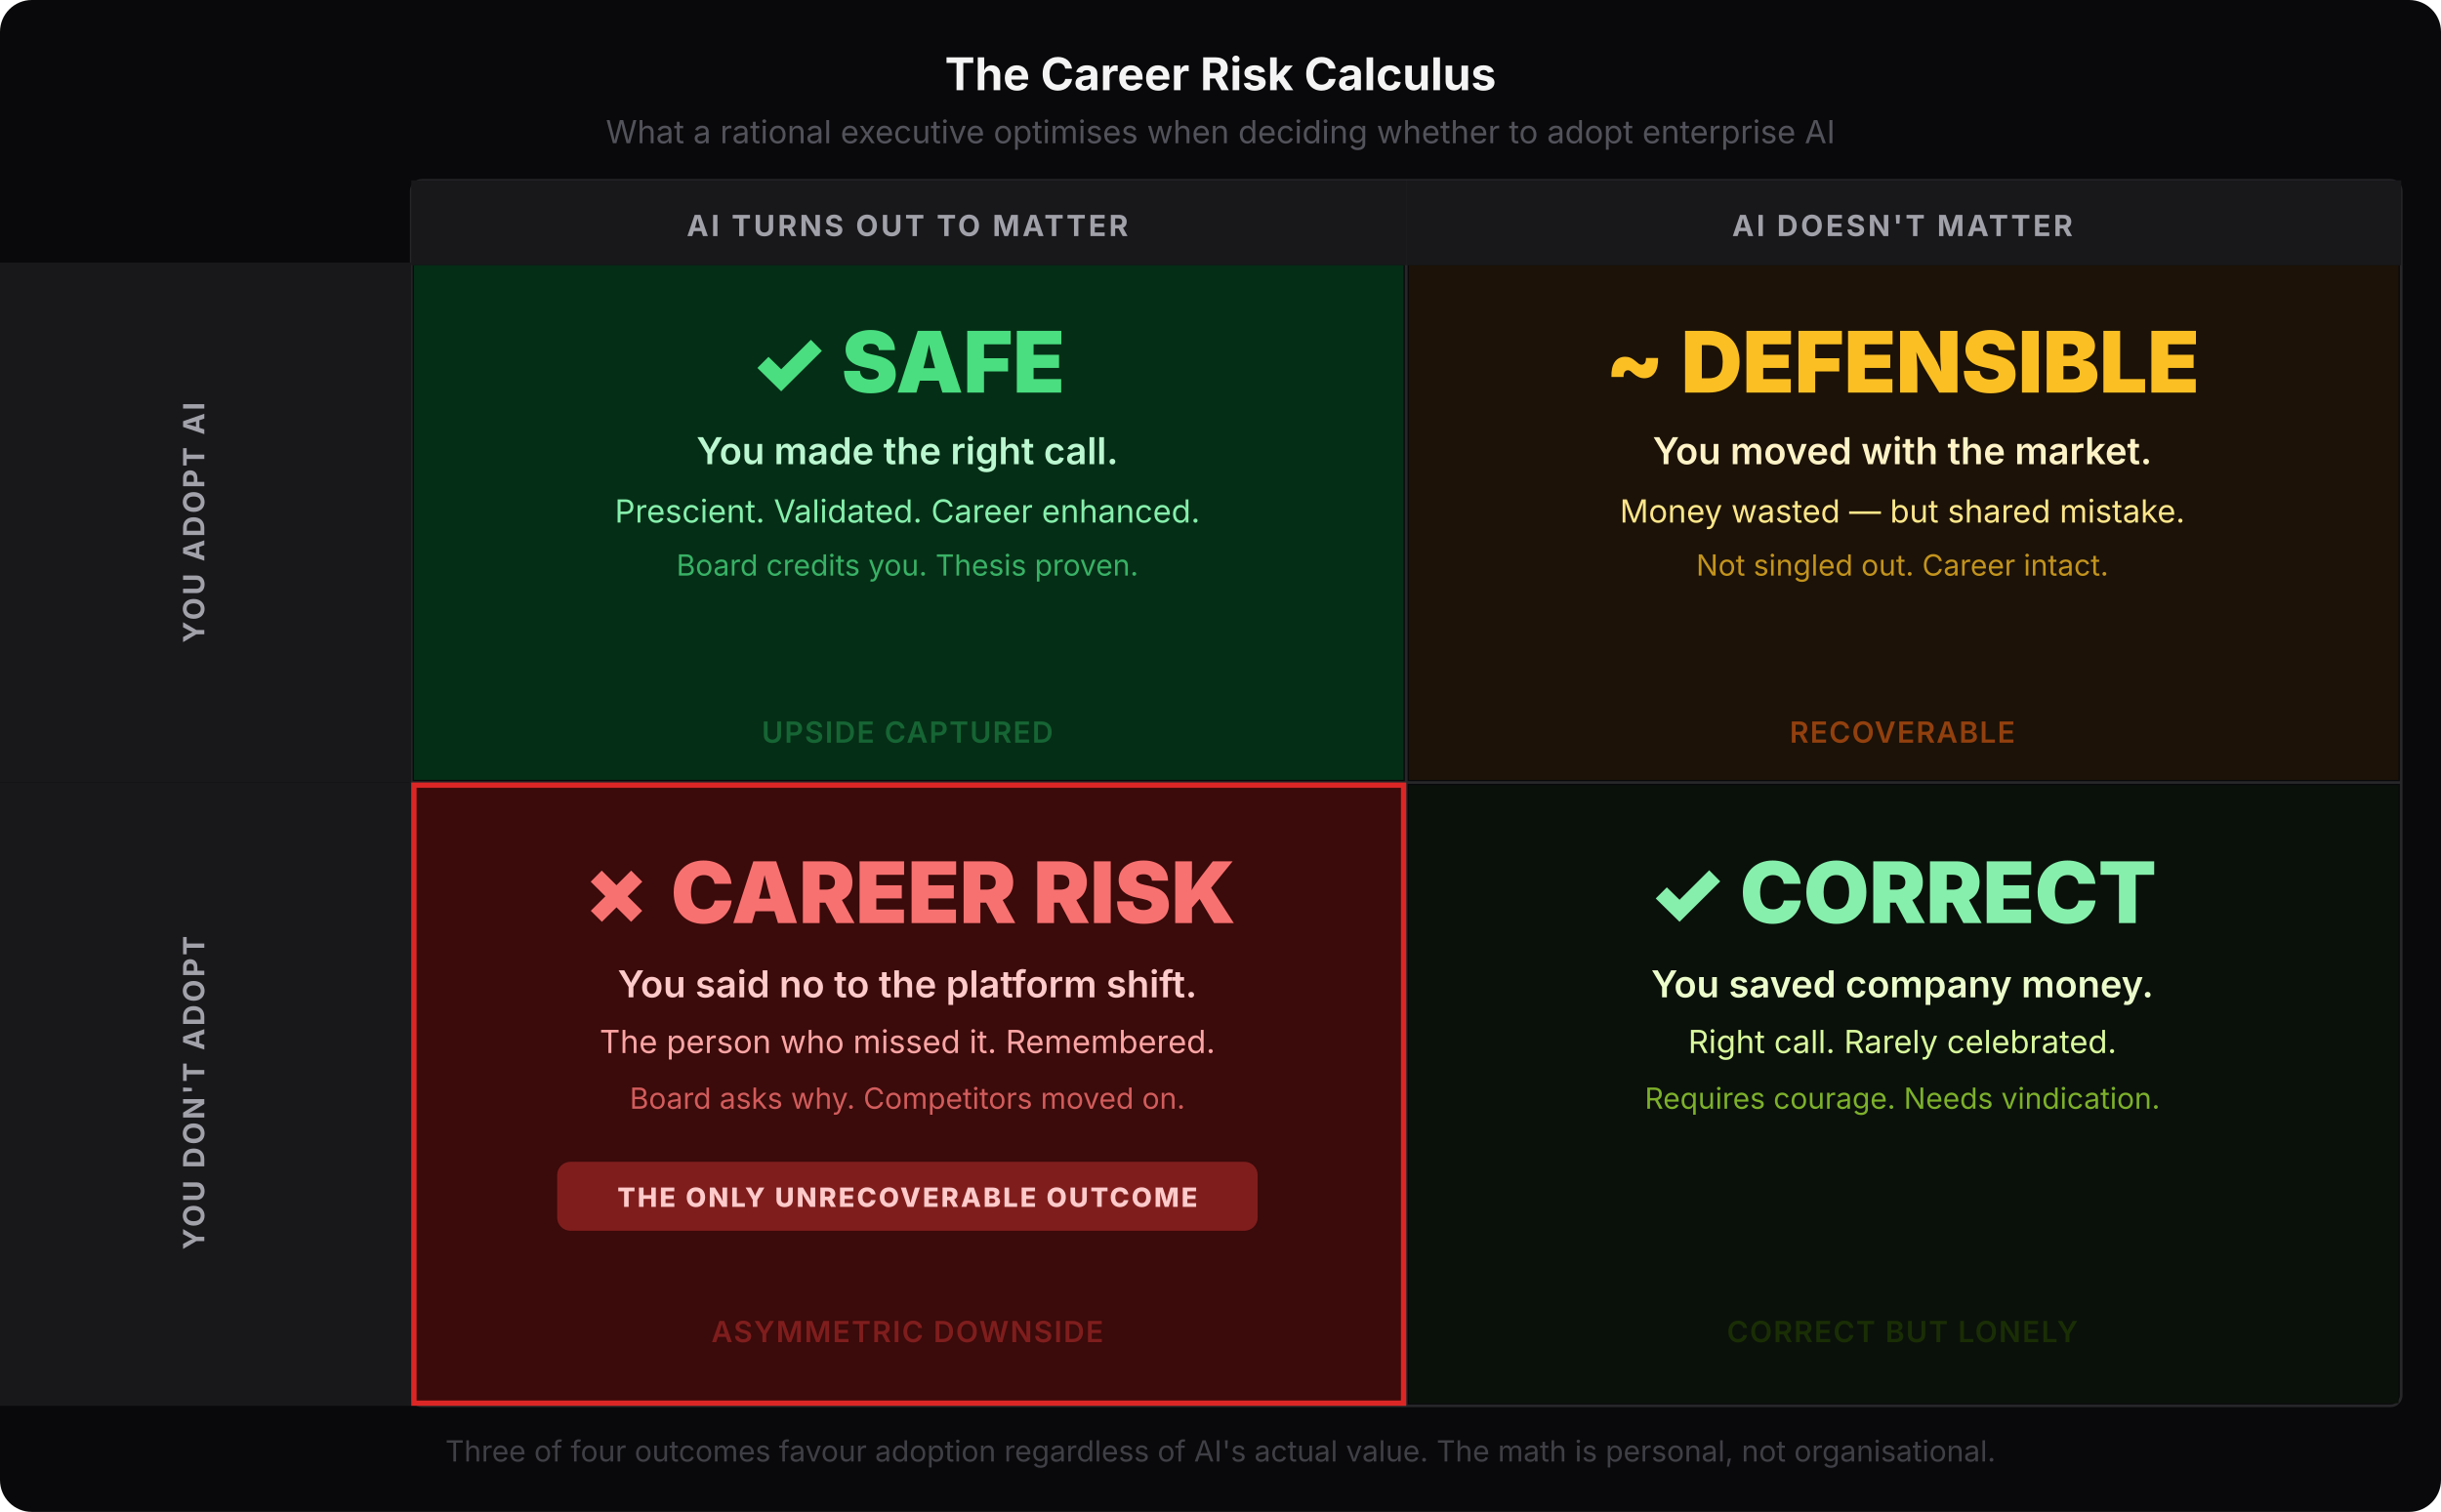
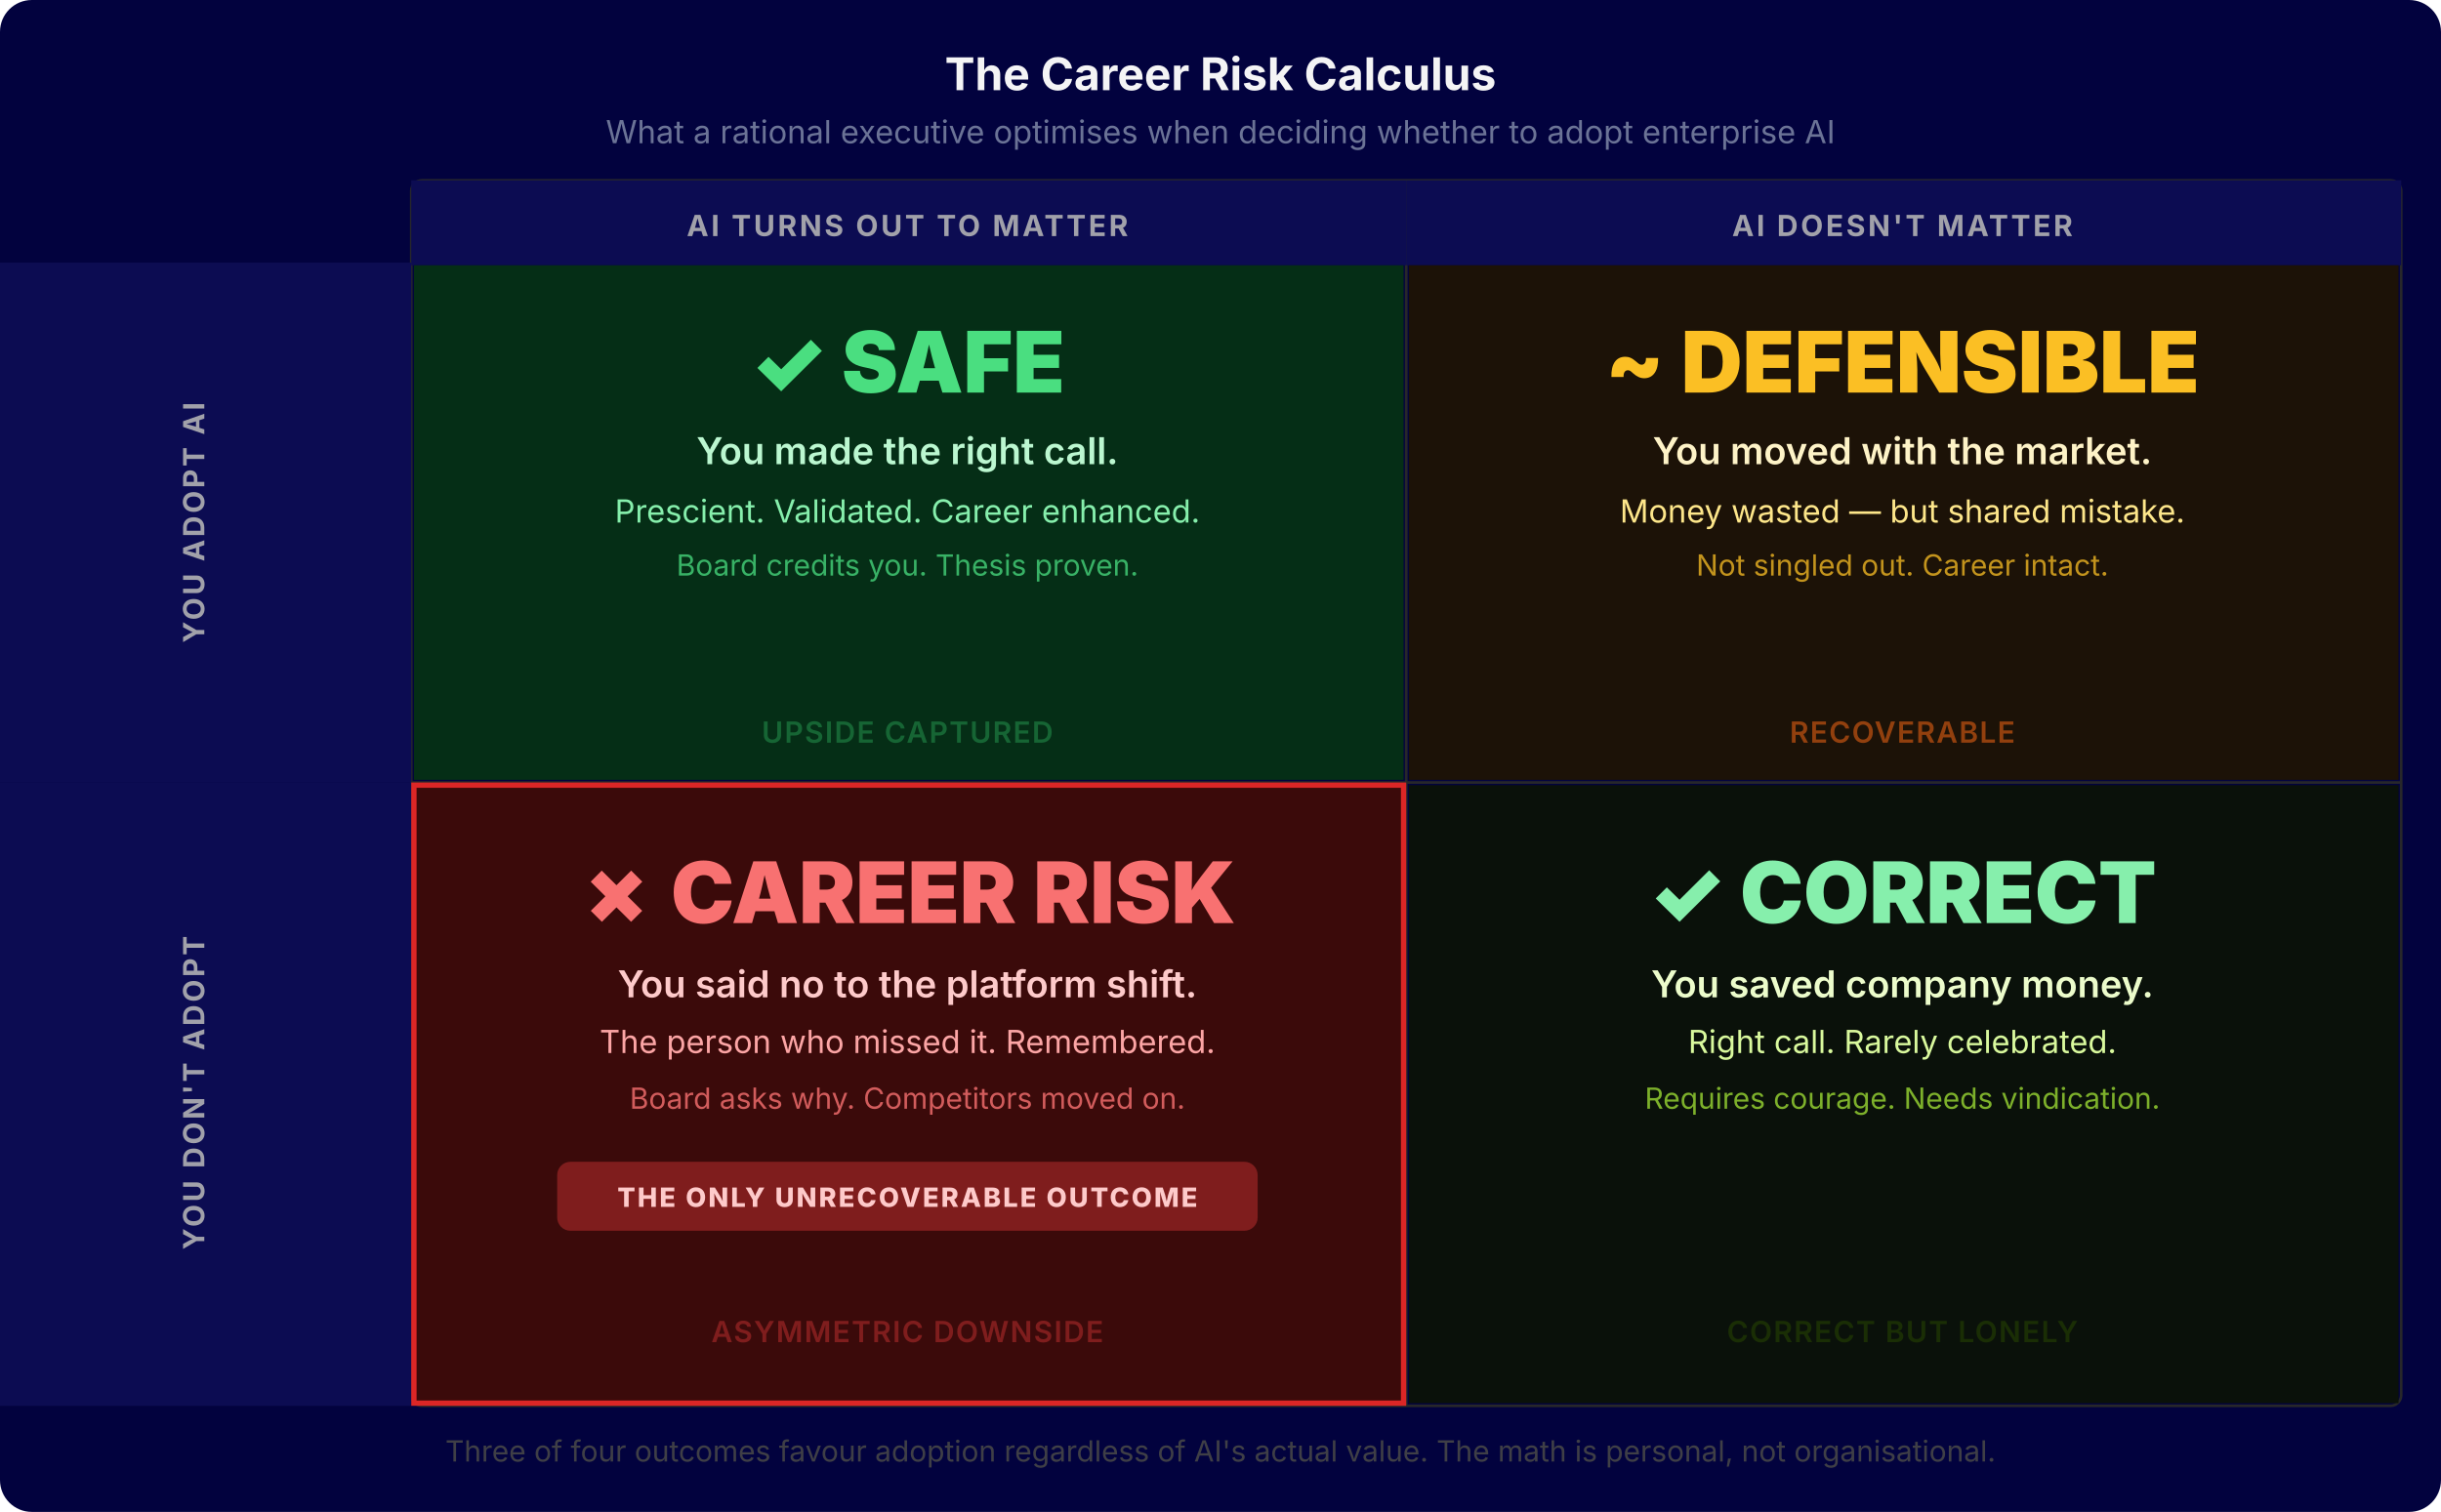
<svg xmlns="http://www.w3.org/2000/svg" viewBox="0 0 920 570" font-family="Inter, system-ui, sans-serif">
-   <rect width="920" height="570" fill="#09090b" rx="12" />
+   <rect width="920" height="570" fill="#02023e" rx="12" />
  <text x="460" y="34" fill="#f4f4f5" font-size="17" font-weight="700" text-anchor="middle">The Career Risk Calculus</text>
-   <text x="460" y="54" fill="#52525b" font-size="12" text-anchor="middle">What a rational executive optimises when deciding whether to adopt enterprise AI</text>
+   <text x="460" y="54" fill="#6b7396" font-size="12" text-anchor="middle">What a rational executive optimises when deciding whether to adopt enterprise AI</text>
  <rect x="155" y="68" width="750" height="462" fill="none" stroke="#27272a" stroke-width="1" rx="4" />
  <line x1="530" y1="68" x2="530" y2="530" stroke="#27272a" stroke-width="1" />
  <line x1="155" y1="295" x2="905" y2="295" stroke="#27272a" stroke-width="1" />
-   <rect x="155" y="68" width="375" height="32" fill="#18181b" rx="0" />
-   <rect x="530" y="68" width="375" height="32" fill="#18181b" rx="0" />
+   <rect x="155" y="68" width="375" height="32" fill="#0c0c52" rx="0" />
+   <rect x="530" y="68" width="375" height="32" fill="#0c0c52" rx="0" />
  <text x="342" y="89" fill="#a1a1aa" font-size="11" font-weight="700" text-anchor="middle" letter-spacing="1">AI TURNS OUT TO MATTER</text>
  <text x="717" y="89" fill="#a1a1aa" font-size="11" font-weight="700" text-anchor="middle" letter-spacing="1">AI DOESN'T MATTER</text>
-   <rect x="0" y="99" width="155" height="196" fill="#18181b" rx="0" />
-   <rect x="0" y="295" width="155" height="235" fill="#18181b" rx="0" />
+   <rect x="0" y="99" width="155" height="196" fill="#0c0c52" rx="0" />
+   <rect x="0" y="295" width="155" height="235" fill="#0c0c52" rx="0" />
  <text transform="translate(77,197) rotate(-90)" fill="#a1a1aa" font-size="11" font-weight="700" text-anchor="middle" letter-spacing="1">YOU ADOPT AI</text>
  <text transform="translate(77,412) rotate(-90)" fill="#a1a1aa" font-size="11" font-weight="700" text-anchor="middle" letter-spacing="1">YOU DON'T ADOPT</text>
  <rect x="156" y="100" width="373" height="194" fill="#052e16" />
  <text x="342" y="148" fill="#4ade80" font-size="32" font-weight="900" text-anchor="middle">✓  SAFE</text>
  <text x="342" y="175" fill="#bbf7d0" font-size="14" font-weight="600" text-anchor="middle">You made the right call.</text>
  <text x="342" y="197" fill="#86efac" font-size="12" text-anchor="middle">Prescient. Validated. Career enhanced.</text>
  <text x="342" y="217" fill="#4ade80" font-size="11" text-anchor="middle" opacity="0.75">Board credits you. Thesis proven.</text>
  <text x="342" y="280" fill="#166534" font-size="11" font-weight="600" text-anchor="middle" letter-spacing="0.5">UPSIDE CAPTURED</text>
  <rect x="531" y="100" width="373" height="194" fill="#1c1207" />
  <text x="717" y="148" fill="#fbbf24" font-size="32" font-weight="900" text-anchor="middle">~  DEFENSIBLE</text>
  <text x="717" y="175" fill="#fef3c7" font-size="14" font-weight="600" text-anchor="middle">You moved with the market.</text>
  <text x="717" y="197" fill="#fde68a" font-size="12" text-anchor="middle">Money wasted — but shared mistake.</text>
  <text x="717" y="217" fill="#fbbf24" font-size="11" text-anchor="middle" opacity="0.75">Not singled out. Career intact.</text>
  <text x="717" y="280" fill="#92400e" font-size="11" font-weight="600" text-anchor="middle" letter-spacing="0.5">RECOVERABLE</text>
  <rect x="156" y="296" width="373" height="233" fill="#3b0a0a" />
  <rect x="156" y="296" width="373" height="233" fill="none" stroke="#dc2626" stroke-width="2" />
  <text x="342" y="348" fill="#f87171" font-size="32" font-weight="900" text-anchor="middle">✗  CAREER RISK</text>
  <text x="342" y="376" fill="#fecaca" font-size="14" font-weight="600" text-anchor="middle">You said no to the platform shift.</text>
  <text x="342" y="397" fill="#fca5a5" font-size="12" text-anchor="middle">The person who missed it. Remembered.</text>
  <text x="342" y="418" fill="#f87171" font-size="11" text-anchor="middle" opacity="0.8">Board asks why. Competitors moved on.</text>
  <rect x="210" y="438" width="264" height="26" fill="#7f1d1d" rx="5" />
  <text x="342" y="455" fill="#fecaca" font-size="10" font-weight="800" text-anchor="middle" letter-spacing="0.8">THE ONLY UNRECOVERABLE OUTCOME</text>
  <text x="342" y="506" fill="#7f1d1d" font-size="11" font-weight="600" text-anchor="middle" letter-spacing="0.5">ASYMMETRIC DOWNSIDE</text>
  <rect x="531" y="296" width="373" height="233" fill="#0a110a" />
  <text x="717" y="348" fill="#86efac" font-size="32" font-weight="900" text-anchor="middle">✓  CORRECT</text>
  <text x="717" y="376" fill="#ecfccb" font-size="14" font-weight="600" text-anchor="middle">You saved company money.</text>
  <text x="717" y="397" fill="#d9f99d" font-size="12" text-anchor="middle">Right call. Rarely celebrated.</text>
  <text x="717" y="418" fill="#a3e635" font-size="11" text-anchor="middle" opacity="0.75">Requires courage. Needs vindication.</text>
  <text x="717" y="506" fill="#1a2e05" font-size="11" font-weight="600" text-anchor="middle" letter-spacing="0.5">CORRECT BUT LONELY</text>
  <text x="460" y="551" fill="#3f3f46" font-size="11" text-anchor="middle">Three of four outcomes favour adoption regardless of AI's actual value. The math is personal, not organisational.</text>
</svg>
